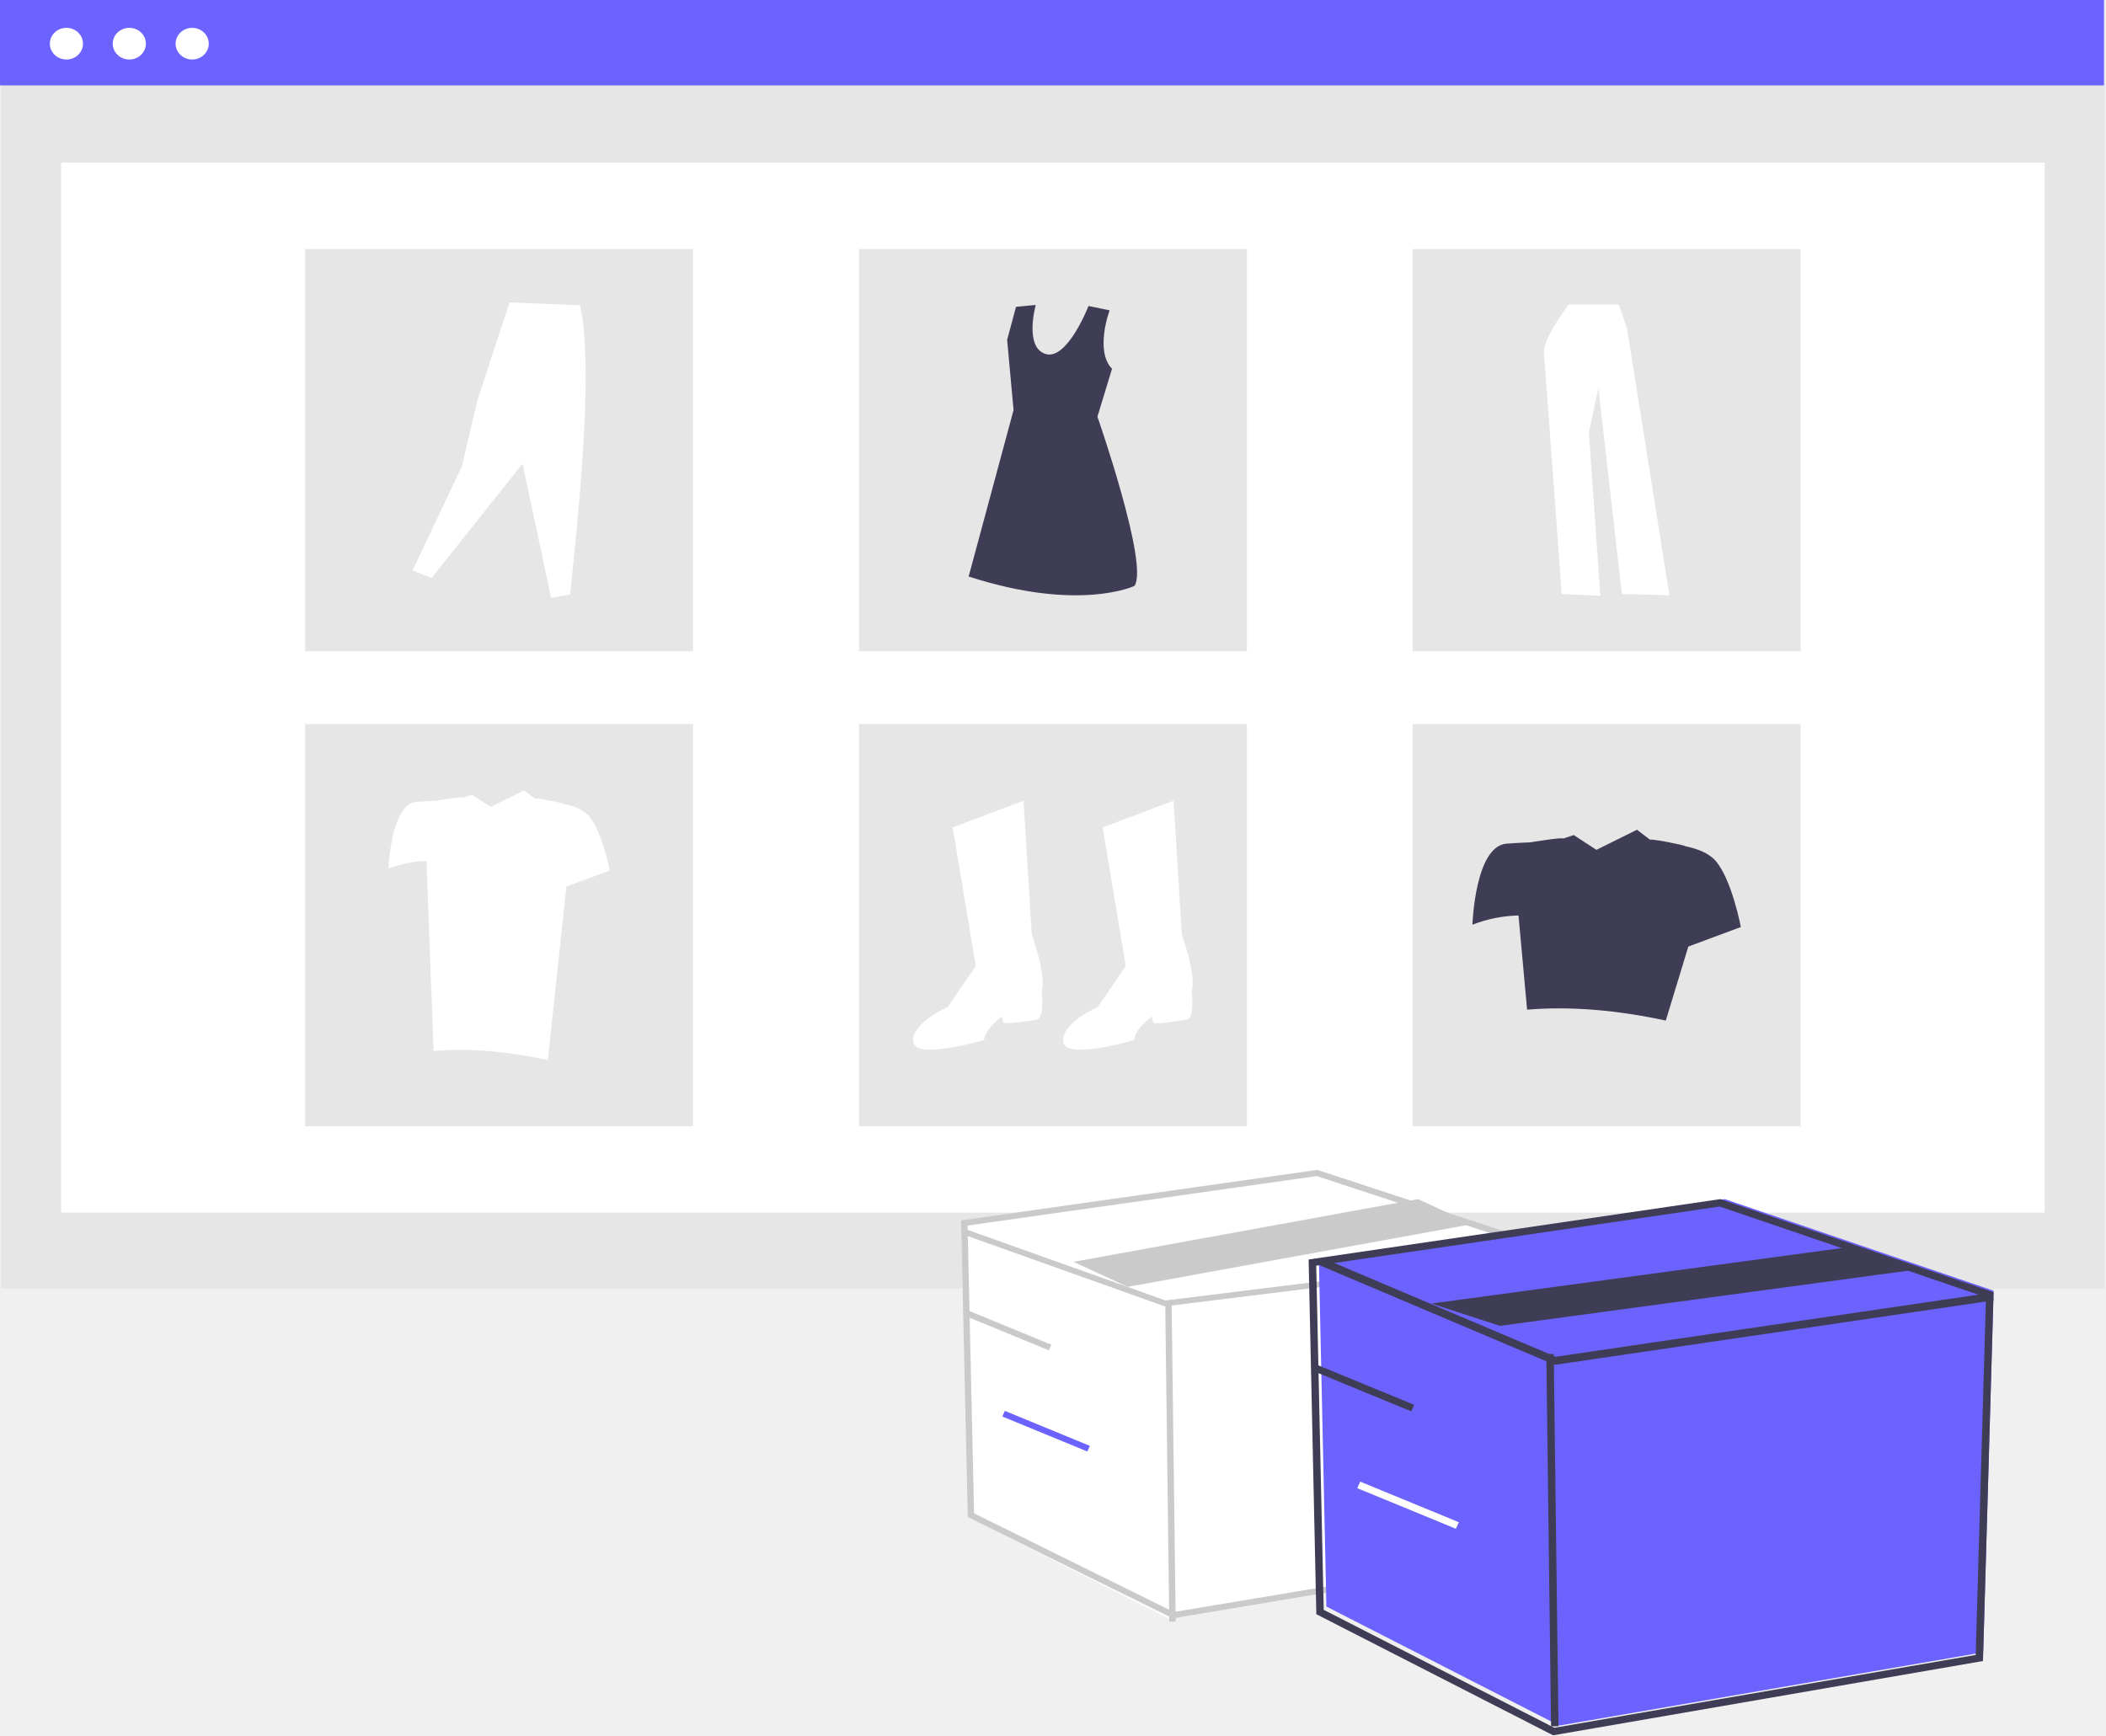
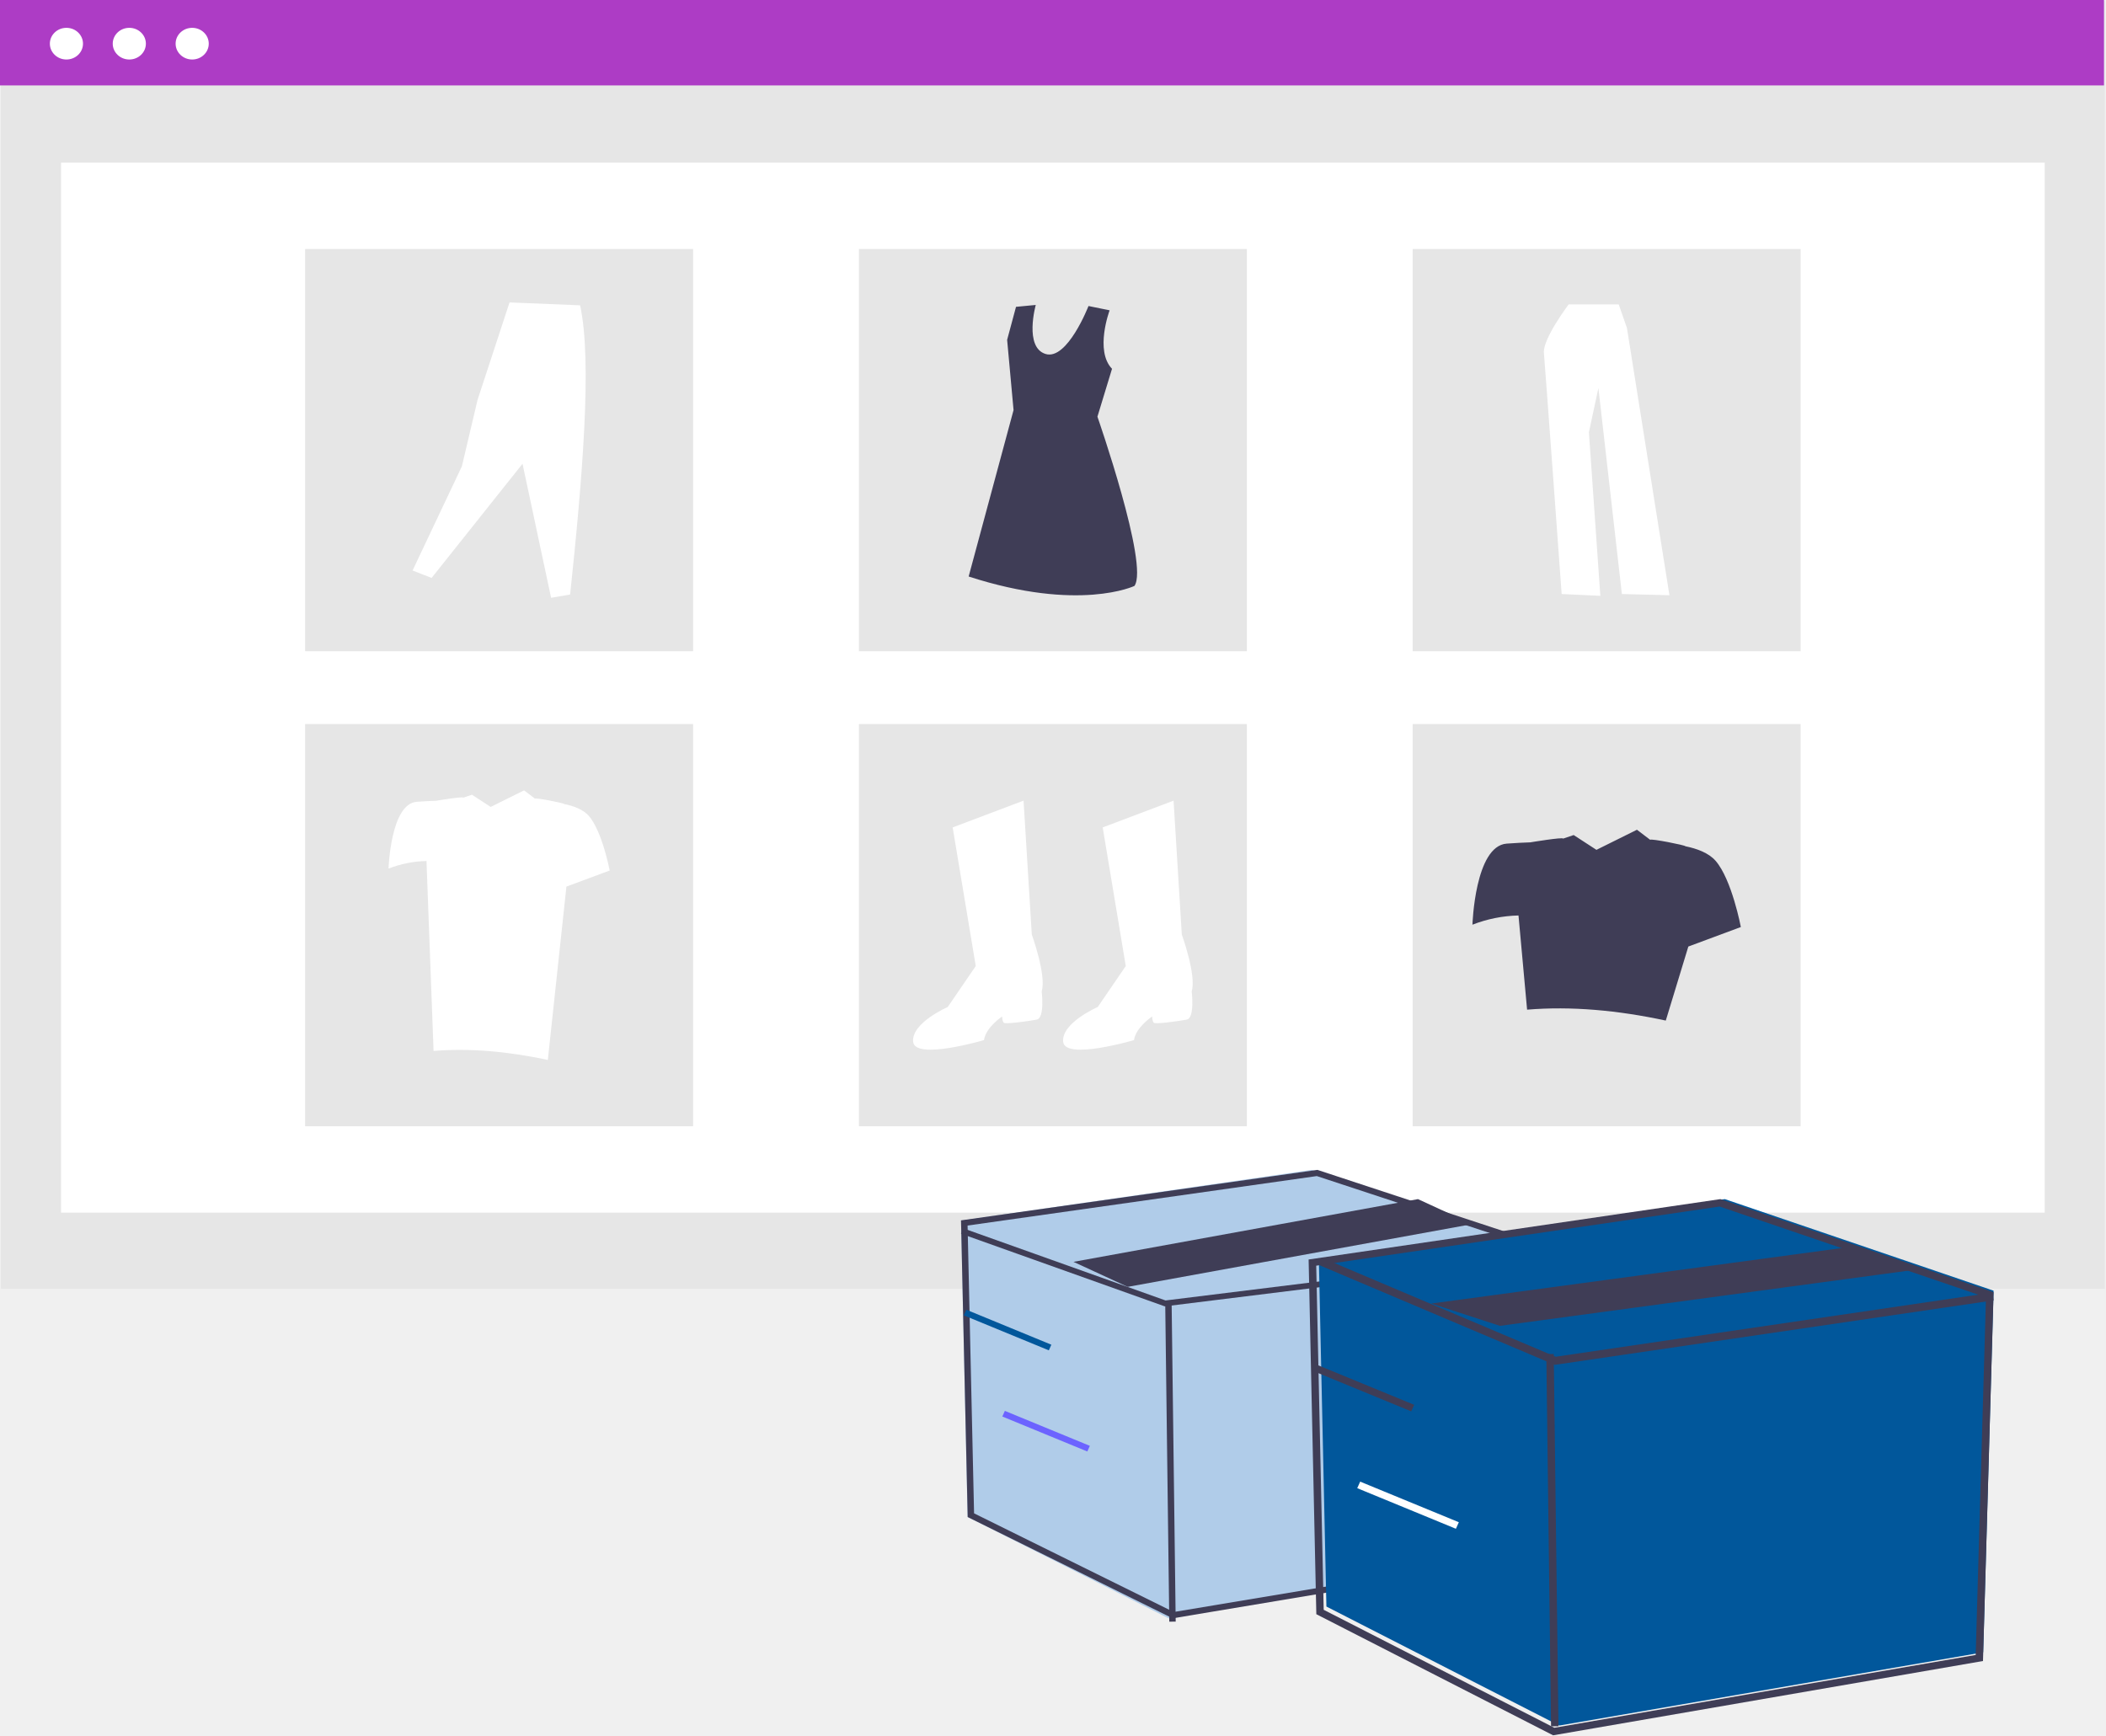
<svg xmlns="http://www.w3.org/2000/svg" width="216" height="178" viewBox="0 0 216 178" fill="none">
  <g id="Ilustracion negocio">
    <path id="Rectangle 338" d="M215.884 0.117H0.092V132.199H215.884V0.117Z" fill="#E6E6E6" />
    <path id="Rectangle 339" d="M209.714 16.683H6.263V124.385H209.714V16.683Z" fill="white" />
-     <path id="Rectangle 340" d="M215.792 0H0V8.762H215.792V0Z" fill="#6C63FF" />
-     <path id="Ellipse 513" d="M6.813 6.104C7.752 6.104 8.512 5.377 8.512 4.48C8.512 3.583 7.752 2.856 6.813 2.856C5.875 2.856 5.114 3.583 5.114 4.48C5.114 5.377 5.875 6.104 6.813 6.104Z" fill="white" />
-     <path id="Ellipse 514" d="M13.262 6.104C14.201 6.104 14.962 5.377 14.962 4.48C14.962 3.583 14.201 2.856 13.262 2.856C12.324 2.856 11.563 3.583 11.563 4.48C11.563 5.377 12.324 6.104 13.262 6.104Z" fill="white" />
-     <path id="Ellipse 515" d="M19.712 6.104C20.65 6.104 21.411 5.377 21.411 4.48C21.411 3.583 20.65 2.856 19.712 2.856C18.773 2.856 18.012 3.583 18.012 4.48C18.012 5.377 18.773 6.104 19.712 6.104Z" fill="white" />
+     <path id="Rectangle 340" d="M215.792 0H0V8.762H215.792V0Z" fill="#AD3CC5" />
+     <path id="Ellipse 513" d="M6.813 6.104C7.752 6.104 8.512 5.376 8.512 4.48C8.512 3.583 7.752 2.855 6.813 2.855C5.875 2.855 5.114 3.583 5.114 4.48C5.114 5.376 5.875 6.104 6.813 6.104Z" fill="white" />
+     <path id="Ellipse 514" d="M13.262 6.104C14.201 6.104 14.962 5.376 14.962 4.48C14.962 3.583 14.201 2.855 13.262 2.855C12.324 2.855 11.563 3.583 11.563 4.48C11.563 5.376 12.324 6.104 13.262 6.104Z" fill="white" />
+     <path id="Ellipse 515" d="M19.712 6.104C20.65 6.104 21.411 5.376 21.411 4.48C21.411 3.583 20.65 2.855 19.712 2.855C18.773 2.855 18.012 3.583 18.012 4.48C18.012 5.376 18.773 6.104 19.712 6.104Z" fill="white" />
    <path id="Rectangle 341" d="M71.087 25.542H31.295V66.801H71.087V25.542Z" fill="#E6E6E6" />
    <path id="Rectangle 342" d="M127.884 25.542H88.092V66.801H127.884V25.542Z" fill="#E6E6E6" />
-     <path id="Rectangle 343" d="M184.681 25.542H144.889V66.801H184.681V25.542Z" fill="#E6E6E6" />
+     <path id="Rectangle 343" d="M184.68 25.542H144.888V66.801H184.68V25.542Z" fill="#E6E6E6" />
    <path id="Rectangle 344" d="M71.087 74.269H31.295V115.528H71.087V74.269Z" fill="#E6E6E6" />
    <path id="Rectangle 345" d="M127.884 74.269H88.092V115.528H127.884V74.269Z" fill="#E6E6E6" />
-     <path id="Rectangle 346" d="M184.681 74.269H144.889V115.528H184.681V74.269Z" fill="#E6E6E6" />
-     <path id="Path 2643" d="M97.71 84.873L104.98 82.126L105.825 95.861C105.825 95.861 107.347 100.062 106.84 101.678C106.84 101.678 107.178 104.425 106.332 104.587C105.487 104.749 103.119 105.072 102.952 104.91C102.785 104.748 102.783 104.264 102.783 104.264C102.783 104.264 101.092 105.395 100.923 106.687C100.923 106.687 93.822 108.788 93.653 106.849C93.484 104.91 97.203 103.294 97.203 103.294L100.078 99.092L97.71 84.873Z" fill="white" />
-     <path id="Path 2644" d="M113.097 84.873L120.366 82.126L121.212 95.861C121.212 95.861 122.733 100.062 122.226 101.678C122.226 101.678 122.564 104.425 121.719 104.587C120.873 104.749 118.505 105.072 118.338 104.91C118.171 104.748 118.169 104.264 118.169 104.264C118.169 104.264 116.478 105.395 116.309 106.687C116.309 106.687 109.208 108.788 109.039 106.849C108.87 104.91 112.589 103.294 112.589 103.294L115.464 99.092L113.097 84.873Z" fill="white" />
-     <path id="Path 2645" d="M113.807 31.831C113.807 31.831 112.259 35.965 114.053 37.83L112.557 42.741C112.557 42.741 117.87 57.974 116.352 60.102C116.352 60.102 110.685 62.81 99.349 59.135L103.954 42.063L103.296 34.858L104.207 31.473L106.231 31.281C106.231 31.281 105.017 35.633 107.243 36.31C109.469 36.987 111.641 31.389 111.641 31.389L113.807 31.831Z" fill="#3F3D56" />
-     <path id="Path 2646" d="M42.314 58.518L44.267 59.282L53.592 47.57L56.522 61.319L58.476 60.979C59.729 49.126 60.752 37.036 59.497 31.318L52.26 31.021L48.974 41.037L47.375 47.826L42.314 58.518Z" fill="white" />
-     <path id="Path 2647" d="M160.885 31.224C160.885 31.224 158.219 34.767 158.349 36.196C158.479 37.626 160.17 60.932 160.17 60.932L164.137 61.118L162.965 44.338L163.941 39.801L166.347 60.932L171.224 61.056L166.867 33.648L166.022 31.225L160.885 31.224Z" fill="white" />
+     <path id="Rectangle 346" d="M184.68 74.269H144.888V115.528H184.68V74.269Z" fill="#E6E6E6" />
+     <path id="Path 2643" d="M97.71 84.873L104.98 82.126L105.825 95.861C105.825 95.861 107.347 100.062 106.84 101.678C106.84 101.678 107.178 104.425 106.332 104.587C105.487 104.748 103.119 105.072 102.952 104.91C102.785 104.748 102.783 104.264 102.783 104.264C102.783 104.264 101.092 105.395 100.923 106.687C100.923 106.687 93.822 108.788 93.653 106.849C93.484 104.91 97.203 103.294 97.203 103.294L100.078 99.092L97.71 84.873Z" fill="white" />
+     <path id="Path 2644" d="M113.097 84.873L120.366 82.126L121.211 95.861C121.211 95.861 122.733 100.062 122.226 101.678C122.226 101.678 122.564 104.425 121.718 104.587C120.873 104.748 118.505 105.072 118.338 104.91C118.171 104.748 118.169 104.264 118.169 104.264C118.169 104.264 116.478 105.395 116.309 106.687C116.309 106.687 109.208 108.788 109.039 106.849C108.87 104.91 112.589 103.294 112.589 103.294L115.464 99.092L113.097 84.873Z" fill="white" />
+     <path id="Path 2645" d="M113.807 31.831C113.807 31.831 112.259 35.965 114.053 37.83L112.557 42.741C112.557 42.741 117.87 57.974 116.352 60.102C116.352 60.102 110.685 62.81 99.349 59.135L103.954 42.064L103.296 34.858L104.207 31.473L106.231 31.281C106.231 31.281 105.017 35.633 107.243 36.31C109.469 36.987 111.641 31.39 111.641 31.39L113.807 31.831Z" fill="#3F3D56" />
+     <path id="Path 2646" d="M42.314 58.518L44.267 59.282L53.592 47.57L56.522 61.319L58.476 60.98C59.729 49.126 60.752 37.036 59.497 31.318L52.26 31.021L48.974 41.037L47.375 47.826L42.314 58.518Z" fill="white" />
+     <path id="Path 2647" d="M160.885 31.224C160.885 31.224 158.219 34.767 158.349 36.196C158.479 37.626 160.17 60.932 160.17 60.932L164.137 61.118L162.965 44.338L163.94 39.801L166.347 60.932L171.224 61.056L166.867 33.648L166.022 31.225L160.885 31.224Z" fill="white" />
    <path id="Path 2648" d="M175.954 88.293C175.246 87.481 174.029 87.042 172.861 86.805C172.894 86.704 169.307 85.995 169.246 86.141L167.893 85.111L163.737 87.173L161.402 85.654L160.317 86.022C160.361 85.839 156.95 86.404 156.95 86.404C156.298 86.426 155.466 86.465 154.534 86.534C151.271 86.773 151.02 94.85 151.02 94.85C152.521 94.263 154.122 93.943 155.743 93.905L156.625 103.566C161.161 103.194 165.919 103.626 170.85 104.685L173.163 97.091L178.548 95.09C178.548 95.09 177.628 90.212 175.954 88.293Z" fill="#3F3D56" />
    <path id="Path 2649" d="M60.394 83.693C59.811 83.024 58.809 82.662 57.846 82.467C57.874 82.383 54.917 81.8 54.867 81.92L53.752 81.072L50.328 82.771L48.404 81.519L47.511 81.822C47.547 81.672 44.736 82.137 44.736 82.137C44.2 82.155 43.513 82.187 42.745 82.244C40.057 82.442 39.85 89.096 39.85 89.096C41.087 88.612 42.406 88.348 43.742 88.317L44.469 107.802C48.206 107.496 52.127 107.853 56.188 108.725L58.094 90.943L62.531 89.294C62.531 89.294 61.773 85.275 60.394 83.693Z" fill="white" />
-     <path id="Vector" d="M98.566 125.2L99.236 155.6L119.858 166L157.412 159.6L158.334 128L134.527 120L98.566 125.2Z" fill="white" />
-     <path id="Vector_2" d="M120.274 166L99.251 155.61L98.566 125.18L135.121 120L135.199 120.026L159.383 127.989L158.441 159.626L120.274 166ZM99.905 155.232L120.382 165.352L157.793 159.105L158.707 128.424L135.057 120.636L99.24 125.711L99.905 155.232Z" fill="#CACACA" />
-     <path id="Vector_3" d="M119.461 134L119.38 133.971L98.566 126.547L98.808 126L119.543 133.395L158.244 128.607L158.334 129.19L119.461 134Z" fill="#CACACA" />
-     <path id="Vector_4" d="M120.165 133.444L119.507 133.451L119.926 166.344L120.584 166.336L120.165 133.444Z" fill="#CACACA" />
-     <path id="Vector_5" d="M115.662 132L110.1 129.435L145.433 123L150.994 125.565L115.662 132Z" fill="#CACACA" />
-     <path id="Vector_6" d="M99.115 134.347L98.855 134.924L107.572 138.511L107.832 137.934L99.115 134.347Z" fill="#CACACA" />
-     <path id="Vector_7" d="M103.062 144.721L102.802 145.299L111.519 148.886L111.78 148.309L103.062 144.721Z" fill="#6C63FF" />
-     <path id="Vector_8" d="M135.266 129.104L136.042 164.791L159.92 177L203.404 169.487L204.471 132.391L176.906 123L135.266 129.104Z" fill="#6C63FF" />
+     <path id="Vector" d="M98.566 125.2L99.236 155.6L119.858 166L157.412 159.6L158.334 128L134.527 120L98.566 125.2Z" fill="#B0CCE9" />
+     <path id="Vector_2" d="M120.274 166L99.251 155.61L98.566 125.18L135.121 120L135.199 120.026L159.383 127.989L158.441 159.626L120.274 166ZM99.905 155.232L120.382 165.352L157.793 159.105L158.707 128.424L135.057 120.636L99.24 125.711L99.905 155.232Z" fill="#3F3D56" />
+     <path id="Vector_3" d="M119.461 134L119.38 133.971L98.566 126.547L98.808 126L119.543 133.395L158.244 128.607L158.334 129.19L119.461 134Z" fill="#3F3D56" />
+     <path id="Vector_4" d="M120.165 133.444L119.507 133.451L119.926 166.344L120.584 166.336L120.165 133.444Z" fill="#3F3D56" />
+     <path id="Vector_5" d="M115.662 132L110.1 129.435L145.433 123L150.994 125.565L115.662 132Z" fill="#3F3D56" />
+     <path id="Vector_6" d="M99.115 134.347L98.855 134.924L107.572 138.511L107.832 137.934L99.115 134.347Z" fill="#01579B" />
+     <path id="Vector_7" d="M103.062 144.721L102.802 145.299L111.519 148.886L111.78 148.308L103.062 144.721Z" fill="#6C63FF" />
+     <path id="Vector_8" d="M135.266 129.104L136.042 164.791L159.92 177L203.404 169.487L204.471 132.391L176.906 123L135.266 129.104Z" fill="#01579B" />
    <path id="Vector_9" d="M159.294 178L135.008 165.577L134.217 129.193L176.445 123L176.535 123.031L204.471 132.552L203.383 170.379L159.294 178ZM135.764 165.126L159.419 177.226L202.635 169.756L203.69 133.072L176.371 123.76L134.997 129.828L135.764 165.126Z" fill="#3F3D56" />
    <path id="Vector_10" d="M159.46 140L159.367 139.96L135.266 129.753L135.546 129L159.555 139.168L204.367 132.584L204.471 133.387L159.46 140Z" fill="#3F3D56" />
    <path id="Vector_11" d="M159.359 138.887L158.596 138.896L159.082 177.079L159.845 177.07L159.359 138.887Z" fill="#3F3D56" />
-     <path id="Vector_12" d="M153.839 136L146.8 133.71L189.043 128L196.083 130.29L153.839 136Z" fill="#3F3D56" />
+     <path id="Vector_12" d="M153.839 136L146.8 133.71L189.044 128L196.083 130.29L153.839 136Z" fill="#3F3D56" />
    <path id="Vector_13" d="M134.924 139.935L134.622 140.606L144.741 144.77L145.043 144.099L134.924 139.935Z" fill="#3F3D56" />
    <path id="Vector_14" d="M139.506 151.979L139.204 152.649L149.323 156.813L149.625 156.143L139.506 151.979Z" fill="white" />
  </g>
</svg>
